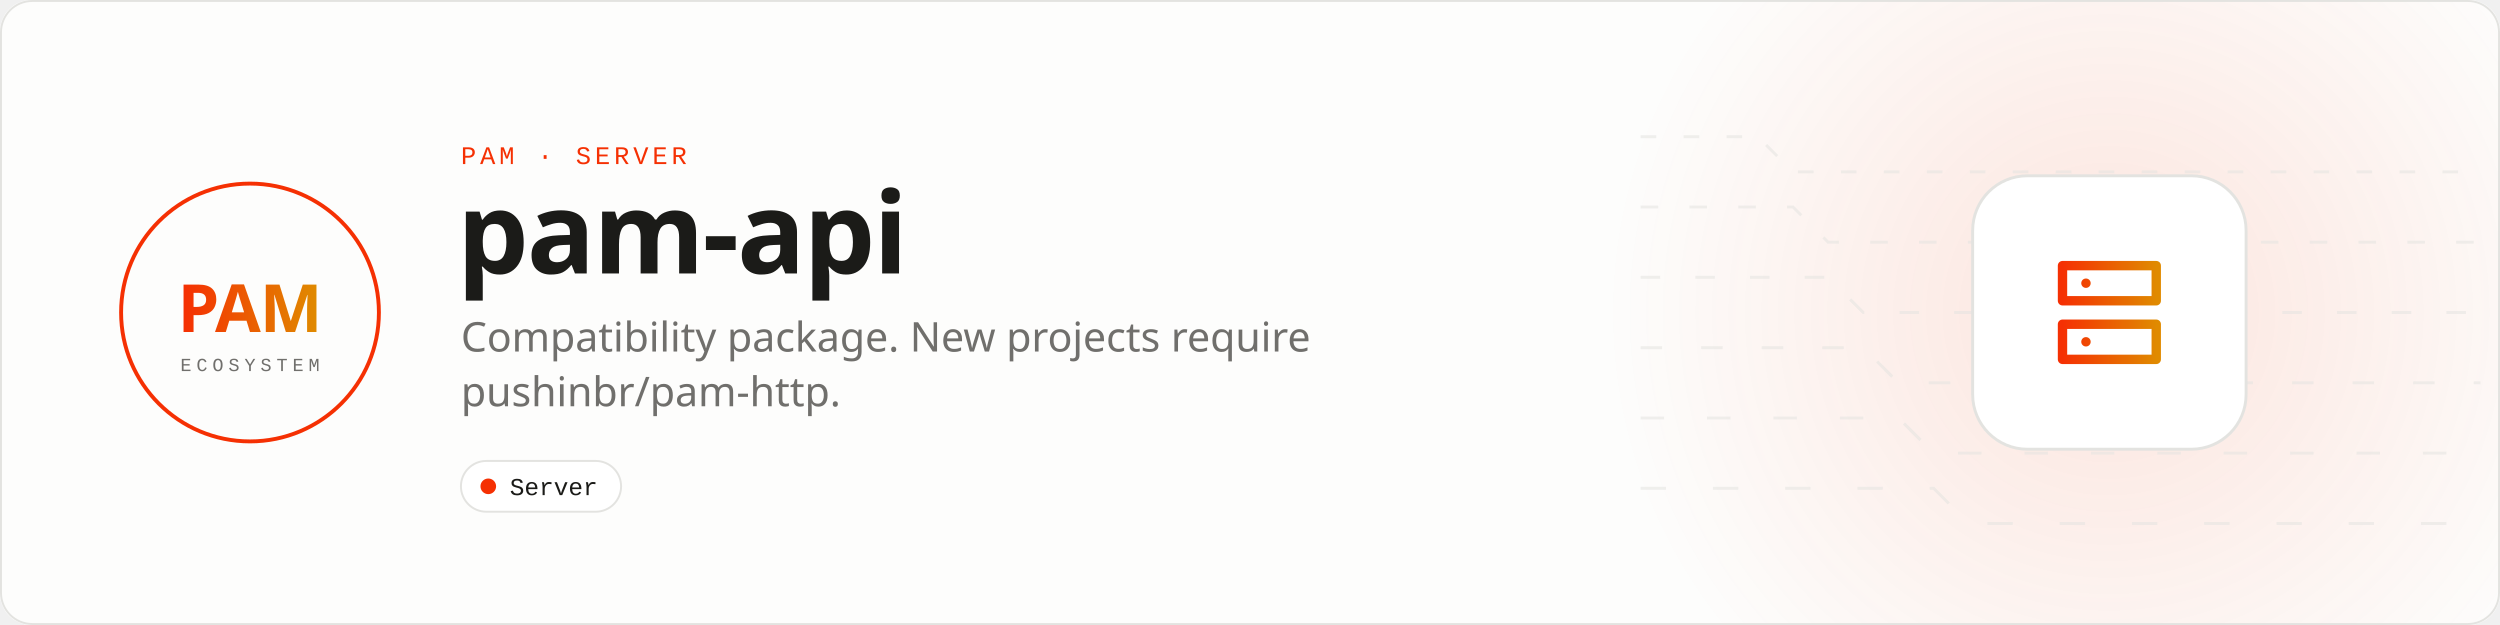
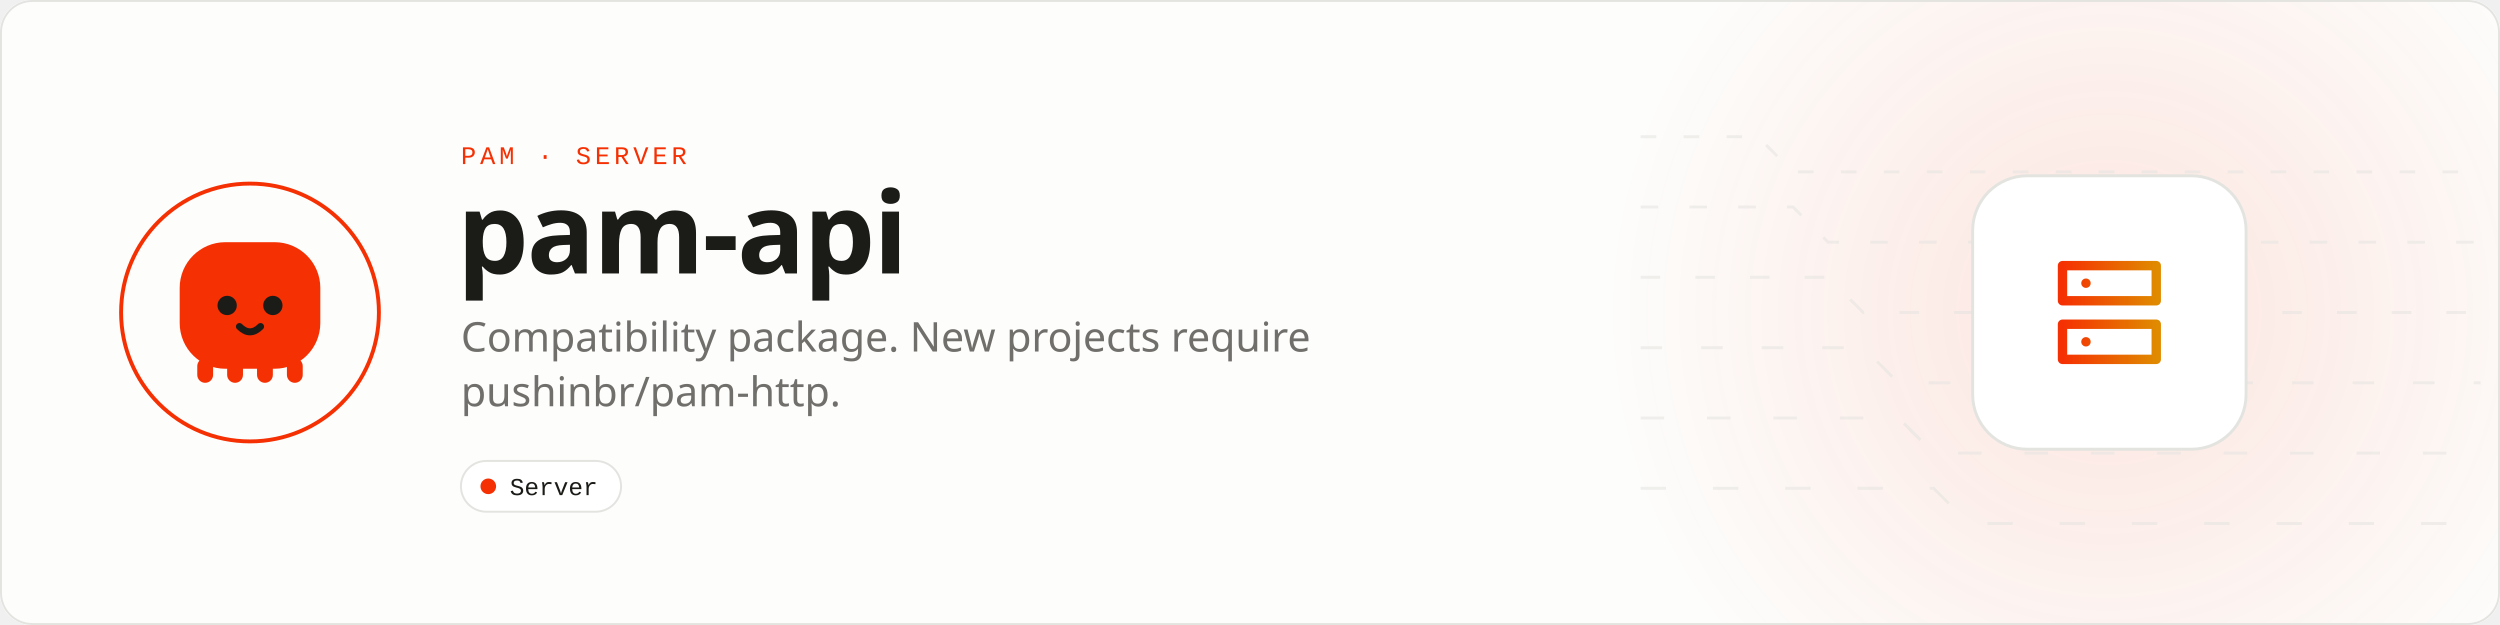
<svg xmlns="http://www.w3.org/2000/svg" viewBox="0 0 1280 320" width="1280" height="320" role="img" aria-label="pam-api: Compatibility package. New projects require pushinbr/pam-http.">
  <defs>
    <linearGradient id="pg" x1="0" y1="0" x2="1" y2="0">
      <stop offset="0" stop-color="#f53003" />
      <stop offset="1" stop-color="#e08a00" />
    </linearGradient>
    <radialGradient id="gl">
      <stop offset="0" stop-color="#f53003" stop-opacity=".12" />
      <stop offset="1" stop-color="#f53003" stop-opacity="0" />
    </radialGradient>
    <clipPath id="cl">
      <rect width="1280" height="320" rx="16" />
    </clipPath>
  </defs>
  <g clip-path="url(#cl)">
    <rect width="1280" height="320" fill="#fdfdfc" />
    <circle cx="1080" cy="160" r="260" fill="url(#gl)" />
    <g fill="none" stroke="#e3e3e0" stroke-width="1.5" opacity=".55">
      <path d="M840 70H900l18 18H1270" stroke-dasharray="8 14">
        <animate attributeName="stroke-dashoffset" from="0" to="-48" dur="3.0s" repeatCount="indefinite" />
      </path>
      <path d="M840 106H918l18 18H1270" stroke-dasharray="9 16">
        <animate attributeName="stroke-dashoffset" from="0" to="-48" dur="3.4s" repeatCount="indefinite" />
      </path>
      <path d="M840 142H936l18 18H1270" stroke-dasharray="10 18">
        <animate attributeName="stroke-dashoffset" from="0" to="-48" dur="3.8s" repeatCount="indefinite" />
      </path>
      <path d="M840 178H954l18 18H1270" stroke-dasharray="11 20">
        <animate attributeName="stroke-dashoffset" from="0" to="-48" dur="4.2s" repeatCount="indefinite" />
      </path>
      <path d="M840 214H972l18 18H1270" stroke-dasharray="12 22">
        <animate attributeName="stroke-dashoffset" from="0" to="-48" dur="4.6s" repeatCount="indefinite" />
      </path>
      <path d="M840 250H990l18 18H1270" stroke-dasharray="13 24">
        <animate attributeName="stroke-dashoffset" from="0" to="-48" dur="5.0s" repeatCount="indefinite" />
      </path>
    </g>
  </g>
  <rect x=".5" y=".5" width="1279" height="319" rx="16" fill="none" stroke="#e3e3e0" />
  <circle cx="128" cy="160" r="66" fill="#fdfdfc" stroke="#f53003" stroke-width="2" />
  <circle cx="128" cy="160" r="66" fill="none" stroke="#f53003">
    <animate attributeName="r" values="66;92" dur="3s" repeatCount="indefinite" />
    <animate attributeName="stroke-opacity" values=".5;0" dur="3s" repeatCount="indefinite" />
  </circle>
-   <text x="128" y="170" text-anchor="middle" font-family="-apple-system, BlinkMacSystemFont, 'Segoe UI', 'Noto Sans', Helvetica, Arial, sans-serif" font-weight="700" font-size="34" letter-spacing="-.5" fill="url(#pg)">PAM</text>
-   <text x="128" y="190" text-anchor="middle" font-family="ui-monospace, SFMono-Regular, 'SF Mono', Menlo, Consolas, 'Liberation Mono', monospace" font-size="9.5" letter-spacing="2.5" fill="#706f6c">ECOSYSTEM</text>
+   <g transform="translate(74 104.2) scale(.9)">
+     <rect x="30" y="88" width="9" height="14" rx="4.5" fill="#f53003" />
+     <rect x="47" y="88" width="9" height="14" rx="4.5" fill="#f53003" />
+     <rect x="64" y="88" width="9" height="14" rx="4.5" fill="#f53003" />
+     <rect x="81" y="88" width="9" height="14" rx="4.5" fill="#f53003" />
+     <rect x="20" y="22" width="80" height="72" rx="26" fill="#f53003" />
+     <circle cx="47" cy="58" r="5.5" fill="#1b1b18" />
+     <circle cx="73" cy="58" r="5.5" fill="#1b1b18" />
+     <path d="M54 70q6 6 12 0" stroke="#1b1b18" stroke-width="4" stroke-linecap="round" fill="none" />
+   </g>
  <text x="236" y="84" font-family="ui-monospace, SFMono-Regular, 'SF Mono', Menlo, Consolas, 'Liberation Mono', monospace" font-size="13" letter-spacing="2" fill="#f53003">PAM · SERVER</text>
  <text x="234" y="140" font-family="-apple-system, BlinkMacSystemFont, 'Segoe UI', 'Noto Sans', Helvetica, Arial, sans-serif" font-weight="700" font-size="58" letter-spacing="-1" fill="#1b1b18">pam-api</text>
  <text x="236" y="180" font-family="-apple-system, BlinkMacSystemFont, 'Segoe UI', 'Noto Sans', Helvetica, Arial, sans-serif" font-size="21" fill="#706f6c">Compatibility package. New projects require</text>
  <text x="236" y="208" font-family="-apple-system, BlinkMacSystemFont, 'Segoe UI', 'Noto Sans', Helvetica, Arial, sans-serif" font-size="21" fill="#706f6c">pushinbr/pam-http.</text>
  <rect x="236" y="236" width="82" height="26" rx="13" fill="#ffffff" stroke="#e3e3e0" />
  <circle cx="250" cy="249" r="4" fill="#f53003" />
  <text x="261" y="253.5" font-family="ui-monospace, SFMono-Regular, 'SF Mono', Menlo, Consolas, 'Liberation Mono', monospace" font-size="12.5" fill="#1b1b18">Server</text>
  <rect x="1010" y="90" width="140" height="140" rx="28" fill="#ffffff" stroke="#e3e3e0" stroke-width="1.5" />
  <g transform="translate(1044 124) scale(3)" fill="none" stroke="url(#pg)" stroke-width="1.6" stroke-linecap="round" stroke-linejoin="round">
    <path d="M4 4h16v6H4zM4 14h16v6H4zM8 7h.01M8 17h.01" />
  </g>
</svg>
